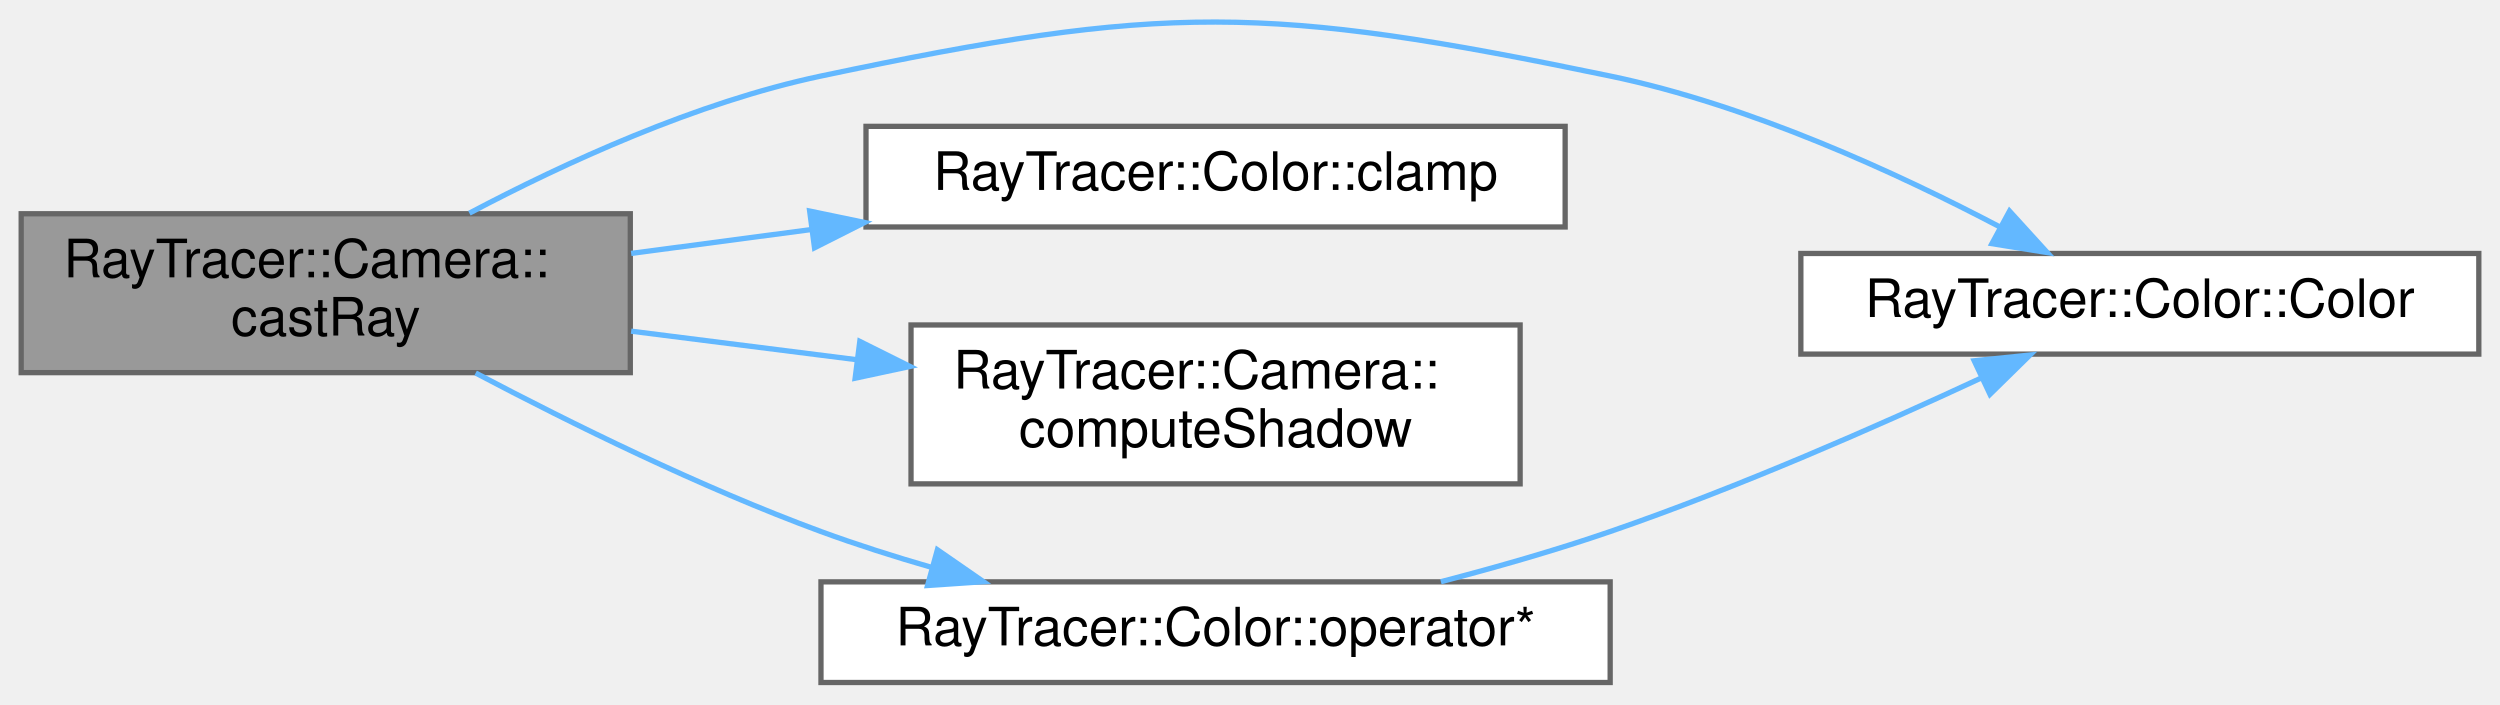
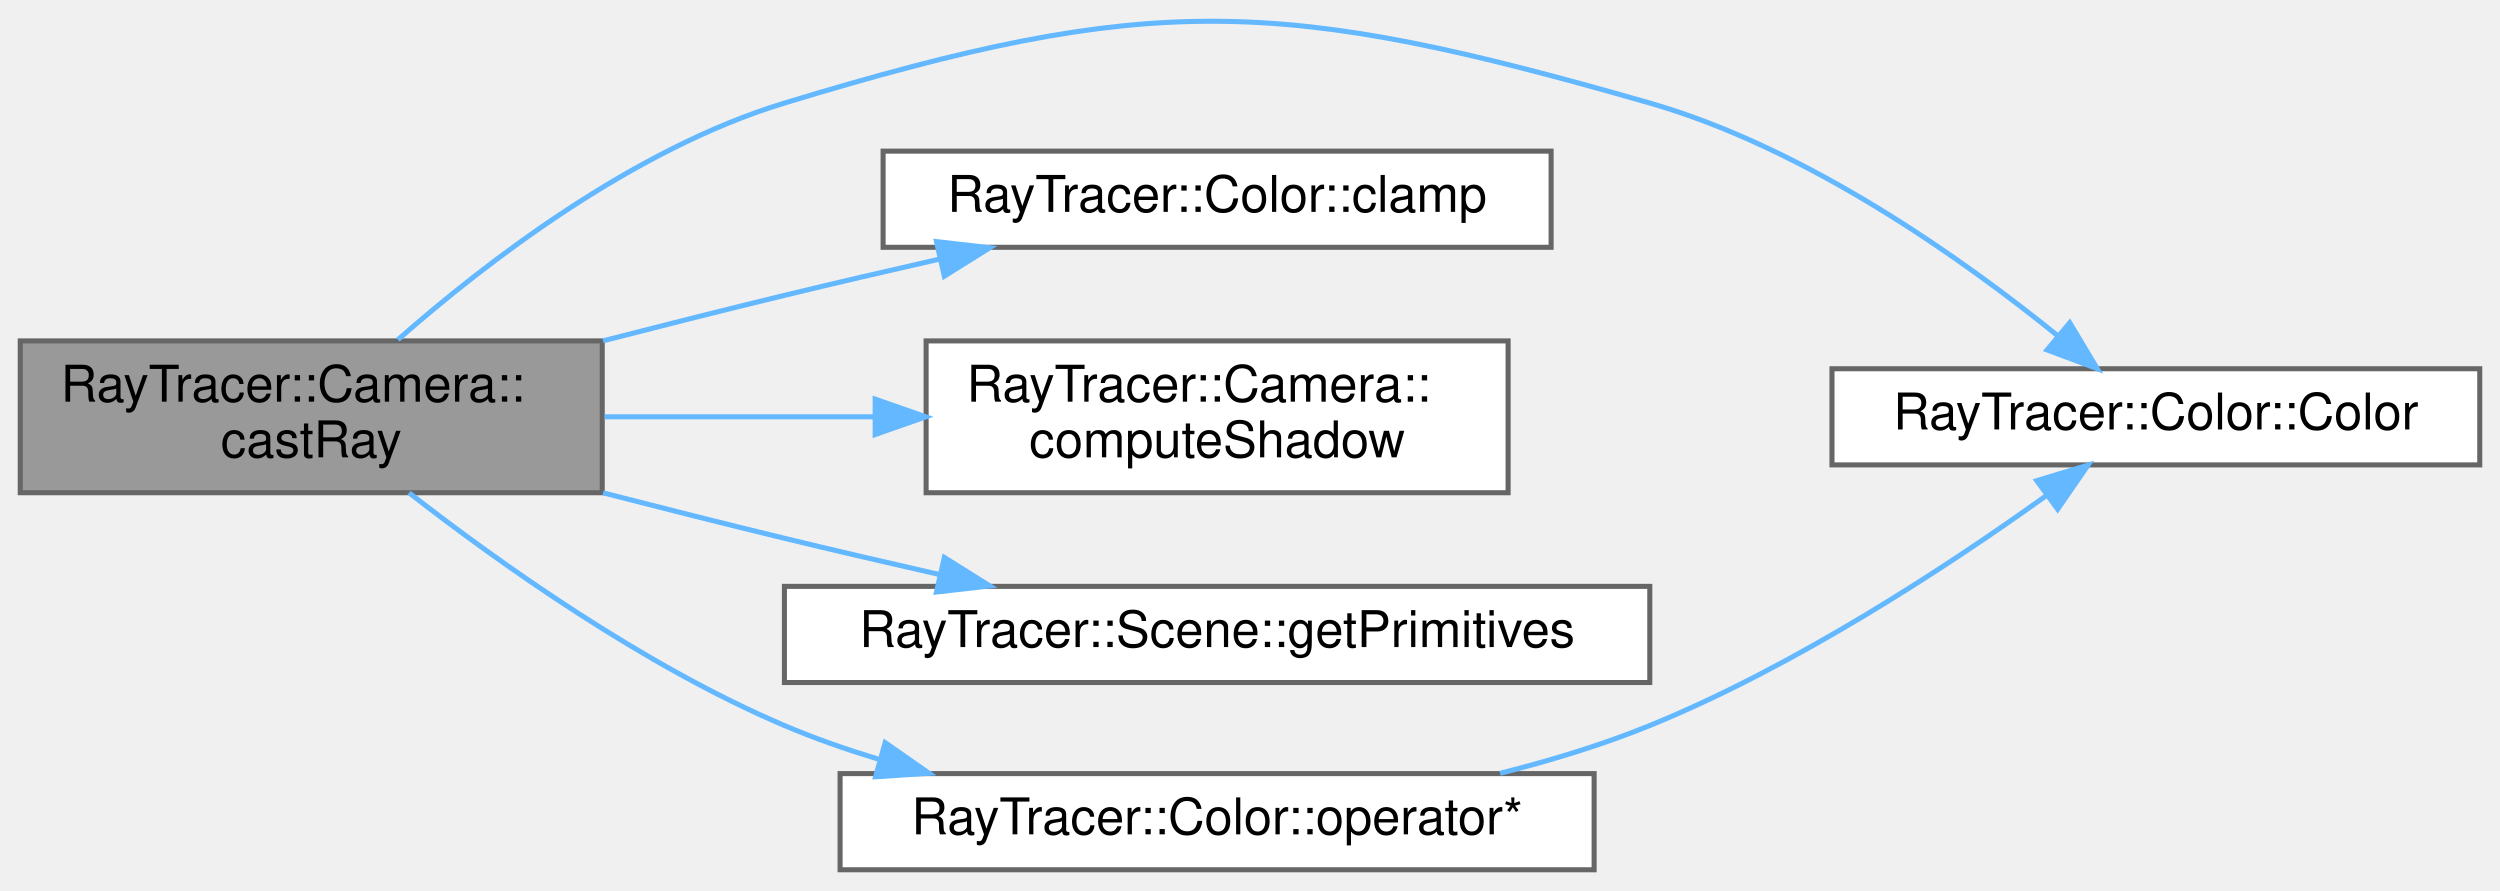
- <svg xmlns="http://www.w3.org/2000/svg" xmlns:xlink="http://www.w3.org/1999/xlink" width="472pt" height="133pt" viewBox="0.00 0.00 472.00 132.71">
-   <g id="graph0" class="graph" transform="scale(1 1) rotate(0) translate(4 128.71)">
+ <svg xmlns="http://www.w3.org/2000/svg" xmlns:xlink="http://www.w3.org/1999/xlink" width="494pt" height="176pt" viewBox="0.00 0.00 494.00 175.73">
+   <g id="graph0" class="graph" transform="scale(1 1) rotate(0) translate(4 171.73)">
    <g id="Node000001" class="node">
      <g id="a_Node000001">
        <a xlink:title="Trace a single ray in the scene and compute the resulting color.">
-           <polygon fill="#999999" stroke="#666666" points="115,-88.5 0,-88.5 0,-58.5 115,-58.5 115,-88.5" />
-           <text text-anchor="start" x="8" y="-76.5" font-family="Helvetica,sans-Serif" font-size="10.00">RayTracer::Camera::</text>
-           <text text-anchor="middle" x="57.5" y="-65.5" font-family="Helvetica,sans-Serif" font-size="10.00">castRay</text>
+           <polygon fill="#999999" stroke="#666666" points="115,-104.5 0,-104.5 0,-74.5 115,-74.5 115,-104.5" />
+           <text text-anchor="start" x="8" y="-92.5" font-family="Helvetica,sans-Serif" font-size="10.00">RayTracer::Camera::</text>
+           <text text-anchor="middle" x="57.5" y="-81.5" font-family="Helvetica,sans-Serif" font-size="10.00">castRay</text>
        </a>
      </g>
    </g>
    <g id="Node000002" class="node">
      <g id="a_Node000002">
        <a xlink:href="structRayTracer_1_1Color.html#a01b4a4dad8204eed80f8d38d3d004e4d" target="_top" xlink:title=" ">
-           <polygon fill="white" stroke="#666666" points="464,-81 336,-81 336,-62 464,-62 464,-81" />
-           <text text-anchor="middle" x="400" y="-69" font-family="Helvetica,sans-Serif" font-size="10.00">RayTracer::Color::Color</text>
+           <polygon fill="white" stroke="#666666" points="486,-99 358,-99 358,-80 486,-80 486,-99" />
+           <text text-anchor="middle" x="422" y="-87" font-family="Helvetica,sans-Serif" font-size="10.00">RayTracer::Color::Color</text>
        </a>
      </g>
    </g>
    <g id="edge1_Node000001_Node000002" class="edge">
      <g id="a_edge1_Node000001_Node000002">
        <a xlink:title=" ">
-           <path fill="none" stroke="#63b8ff" d="M84.62,-88.61C102.62,-98.12 127.46,-109.52 151,-114.5 215.79,-128.21 235.16,-127.97 300,-114.5 326.33,-109.03 354.25,-96.18 373.71,-85.94" />
-           <polygon fill="#63b8ff" stroke="#63b8ff" points="375.4,-89 382.53,-81.17 372.07,-82.85 375.4,-89" />
+           <path fill="none" stroke="#63b8ff" d="M74.64,-104.75C91.95,-119.98 121.04,-142.39 151,-151.5 223.71,-173.61 248.95,-172.49 322,-151.5 353.1,-142.57 383.89,-120.68 402.68,-105.46" />
+           <polygon fill="#63b8ff" stroke="#63b8ff" points="404.98,-108.1 410.42,-99.01 400.5,-102.72 404.98,-108.1" />
        </a>
      </g>
    </g>
    <g id="Node000003" class="node">
      <g id="a_Node000003">
        <a xlink:href="structRayTracer_1_1Color.html#ae749f3583bffdf5596744257593d35e6" target="_top" xlink:title=" ">
-           <polygon fill="white" stroke="#666666" points="291.5,-105 159.5,-105 159.5,-86 291.5,-86 291.5,-105" />
-           <text text-anchor="middle" x="225.5" y="-93" font-family="Helvetica,sans-Serif" font-size="10.00">RayTracer::Color::clamp</text>
+           <polygon fill="white" stroke="#666666" points="302.5,-142 170.5,-142 170.5,-123 302.5,-123 302.5,-142" />
+           <text text-anchor="middle" x="236.5" y="-130" font-family="Helvetica,sans-Serif" font-size="10.00">RayTracer::Color::clamp</text>
        </a>
      </g>
    </g>
    <g id="edge2_Node000001_Node000003" class="edge">
      <g id="a_edge2_Node000001_Node000003">
        <a xlink:title=" ">
-           <path fill="none" stroke="#63b8ff" d="M115.16,-81.01C126.13,-82.46 137.79,-84.01 149.24,-85.53" />
-           <polygon fill="#63b8ff" stroke="#63b8ff" points="148.86,-89.01 159.24,-86.85 149.78,-82.07 148.86,-89.01" />
+           <path fill="none" stroke="#63b8ff" d="M115.17,-104.52C126.99,-107.56 139.39,-110.69 151,-113.5 160.86,-115.89 171.4,-118.34 181.57,-120.65" />
+           <polygon fill="#63b8ff" stroke="#63b8ff" points="181.05,-124.12 191.58,-122.91 182.6,-117.29 181.05,-124.12" />
        </a>
      </g>
    </g>
    <g id="Node000004" class="node">
      <g id="a_Node000004">
        <a xlink:href="classRayTracer_1_1Camera.html#a68fed07788d6155ad2689dcde296dcf8" target="_top" xlink:title="Determine whether a hit point is shadowed by any primitive.">
-           <polygon fill="white" stroke="#666666" points="283,-67.5 168,-67.5 168,-37.5 283,-37.5 283,-67.5" />
-           <text text-anchor="start" x="176" y="-55.5" font-family="Helvetica,sans-Serif" font-size="10.00">RayTracer::Camera::</text>
-           <text text-anchor="middle" x="225.5" y="-44.5" font-family="Helvetica,sans-Serif" font-size="10.00">computeShadow</text>
+           <polygon fill="white" stroke="#666666" points="294,-104.5 179,-104.5 179,-74.5 294,-74.5 294,-104.5" />
+           <text text-anchor="start" x="187" y="-92.5" font-family="Helvetica,sans-Serif" font-size="10.00">RayTracer::Camera::</text>
+           <text text-anchor="middle" x="236.5" y="-81.5" font-family="Helvetica,sans-Serif" font-size="10.00">computeShadow</text>
        </a>
      </g>
    </g>
    <g id="edge3_Node000001_Node000004" class="edge">
      <g id="a_edge3_Node000001_Node000004">
        <a xlink:title=" ">
-           <path fill="none" stroke="#63b8ff" d="M115.16,-66.33C128.84,-64.6 143.59,-62.74 157.68,-60.95" />
-           <polygon fill="#63b8ff" stroke="#63b8ff" points="158.33,-64.4 167.81,-59.67 157.45,-57.45 158.33,-64.4" />
+           <path fill="none" stroke="#63b8ff" d="M115.48,-89.5C132.46,-89.5 151.22,-89.5 168.76,-89.5" />
+           <polygon fill="#63b8ff" stroke="#63b8ff" points="168.93,-93 178.93,-89.5 168.93,-86 168.93,-93" />
        </a>
      </g>
    </g>
    <g id="Node000005" class="node">
      <g id="a_Node000005">
-         <a xlink:href="structRayTracer_1_1Color.html#aefc65f4c5ffc2e9bca0a35e4e55d68b8" target="_top" xlink:title=" ">
-           <polygon fill="white" stroke="#666666" points="300,-19 151,-19 151,0 300,0 300,-19" />
-           <text text-anchor="middle" x="225.5" y="-7" font-family="Helvetica,sans-Serif" font-size="10.00">RayTracer::Color::operator*</text>
+         <a xlink:href="classRayTracer_1_1Scene.html#a3cf955a569ab5c1a9b77203e2f85bf6e" target="_top" xlink:title="Get mutable reference to primitives.">
+           <polygon fill="white" stroke="#666666" points="322,-56 151,-56 151,-37 322,-37 322,-56" />
+           <text text-anchor="middle" x="236.5" y="-44" font-family="Helvetica,sans-Serif" font-size="10.00">RayTracer::Scene::getPrimitives</text>
        </a>
      </g>
    </g>
    <g id="edge4_Node000001_Node000005" class="edge">
      <g id="a_edge4_Node000001_Node000005">
        <a xlink:title=" ">
-           <path fill="none" stroke="#63b8ff" d="M85.8,-58.43C103.89,-48.89 128.38,-36.83 151,-28.5 157.72,-26.03 164.89,-23.75 172.03,-21.69" />
-           <polygon fill="#63b8ff" stroke="#63b8ff" points="172.98,-25.06 181.69,-19.03 171.12,-18.31 172.98,-25.06" />
+           <path fill="none" stroke="#63b8ff" d="M115.17,-74.48C126.99,-71.44 139.39,-68.31 151,-65.5 160.86,-63.11 171.4,-60.66 181.57,-58.35" />
+           <polygon fill="#63b8ff" stroke="#63b8ff" points="182.6,-61.71 191.58,-56.09 181.05,-54.88 182.6,-61.71" />
        </a>
      </g>
    </g>
-     <g id="edge5_Node000005_Node000002" class="edge">
-       <g id="a_edge5_Node000005_Node000002">
+     <g id="Node000006" class="node">
+       <g id="a_Node000006">
+         <a xlink:href="structRayTracer_1_1Color.html#aefc65f4c5ffc2e9bca0a35e4e55d68b8" target="_top" xlink:title=" ">
+           <polygon fill="white" stroke="#666666" points="311,-19 162,-19 162,0 311,0 311,-19" />
+           <text text-anchor="middle" x="236.5" y="-7" font-family="Helvetica,sans-Serif" font-size="10.00">RayTracer::Color::operator*</text>
+         </a>
+       </g>
+     </g>
+     <g id="edge5_Node000001_Node000006" class="edge">
+       <g id="a_edge5_Node000001_Node000006">
        <a xlink:title=" ">
-           <path fill="none" stroke="#63b8ff" d="M268.04,-19.03C278.57,-21.77 289.78,-24.98 300,-28.5 324.1,-36.79 350.54,-48.41 370.03,-57.48" />
-           <polygon fill="#63b8ff" stroke="#63b8ff" points="368.73,-60.74 379.27,-61.83 371.71,-54.41 368.73,-60.74" />
+           <path fill="none" stroke="#63b8ff" d="M76.83,-74.49C94.71,-60.58 123.21,-40.32 151,-28.5 156.9,-25.99 163.18,-23.79 169.55,-21.86" />
+           <polygon fill="#63b8ff" stroke="#63b8ff" points="170.91,-25.12 179.6,-19.06 169.02,-18.38 170.91,-25.12" />
+         </a>
+       </g>
+     </g>
+     <g id="edge6_Node000006_Node000002" class="edge">
+       <g id="a_edge6_Node000006_Node000002">
+         <a xlink:title=" ">
+           <path fill="none" stroke="#63b8ff" d="M292.41,-19.06C302.43,-21.59 312.67,-24.7 322,-28.5 350.89,-40.27 380.98,-60.05 400.29,-73.89" />
+           <polygon fill="#63b8ff" stroke="#63b8ff" points="398.46,-76.89 408.6,-79.96 402.59,-71.24 398.46,-76.89" />
        </a>
      </g>
    </g>
  </g>
</svg>
